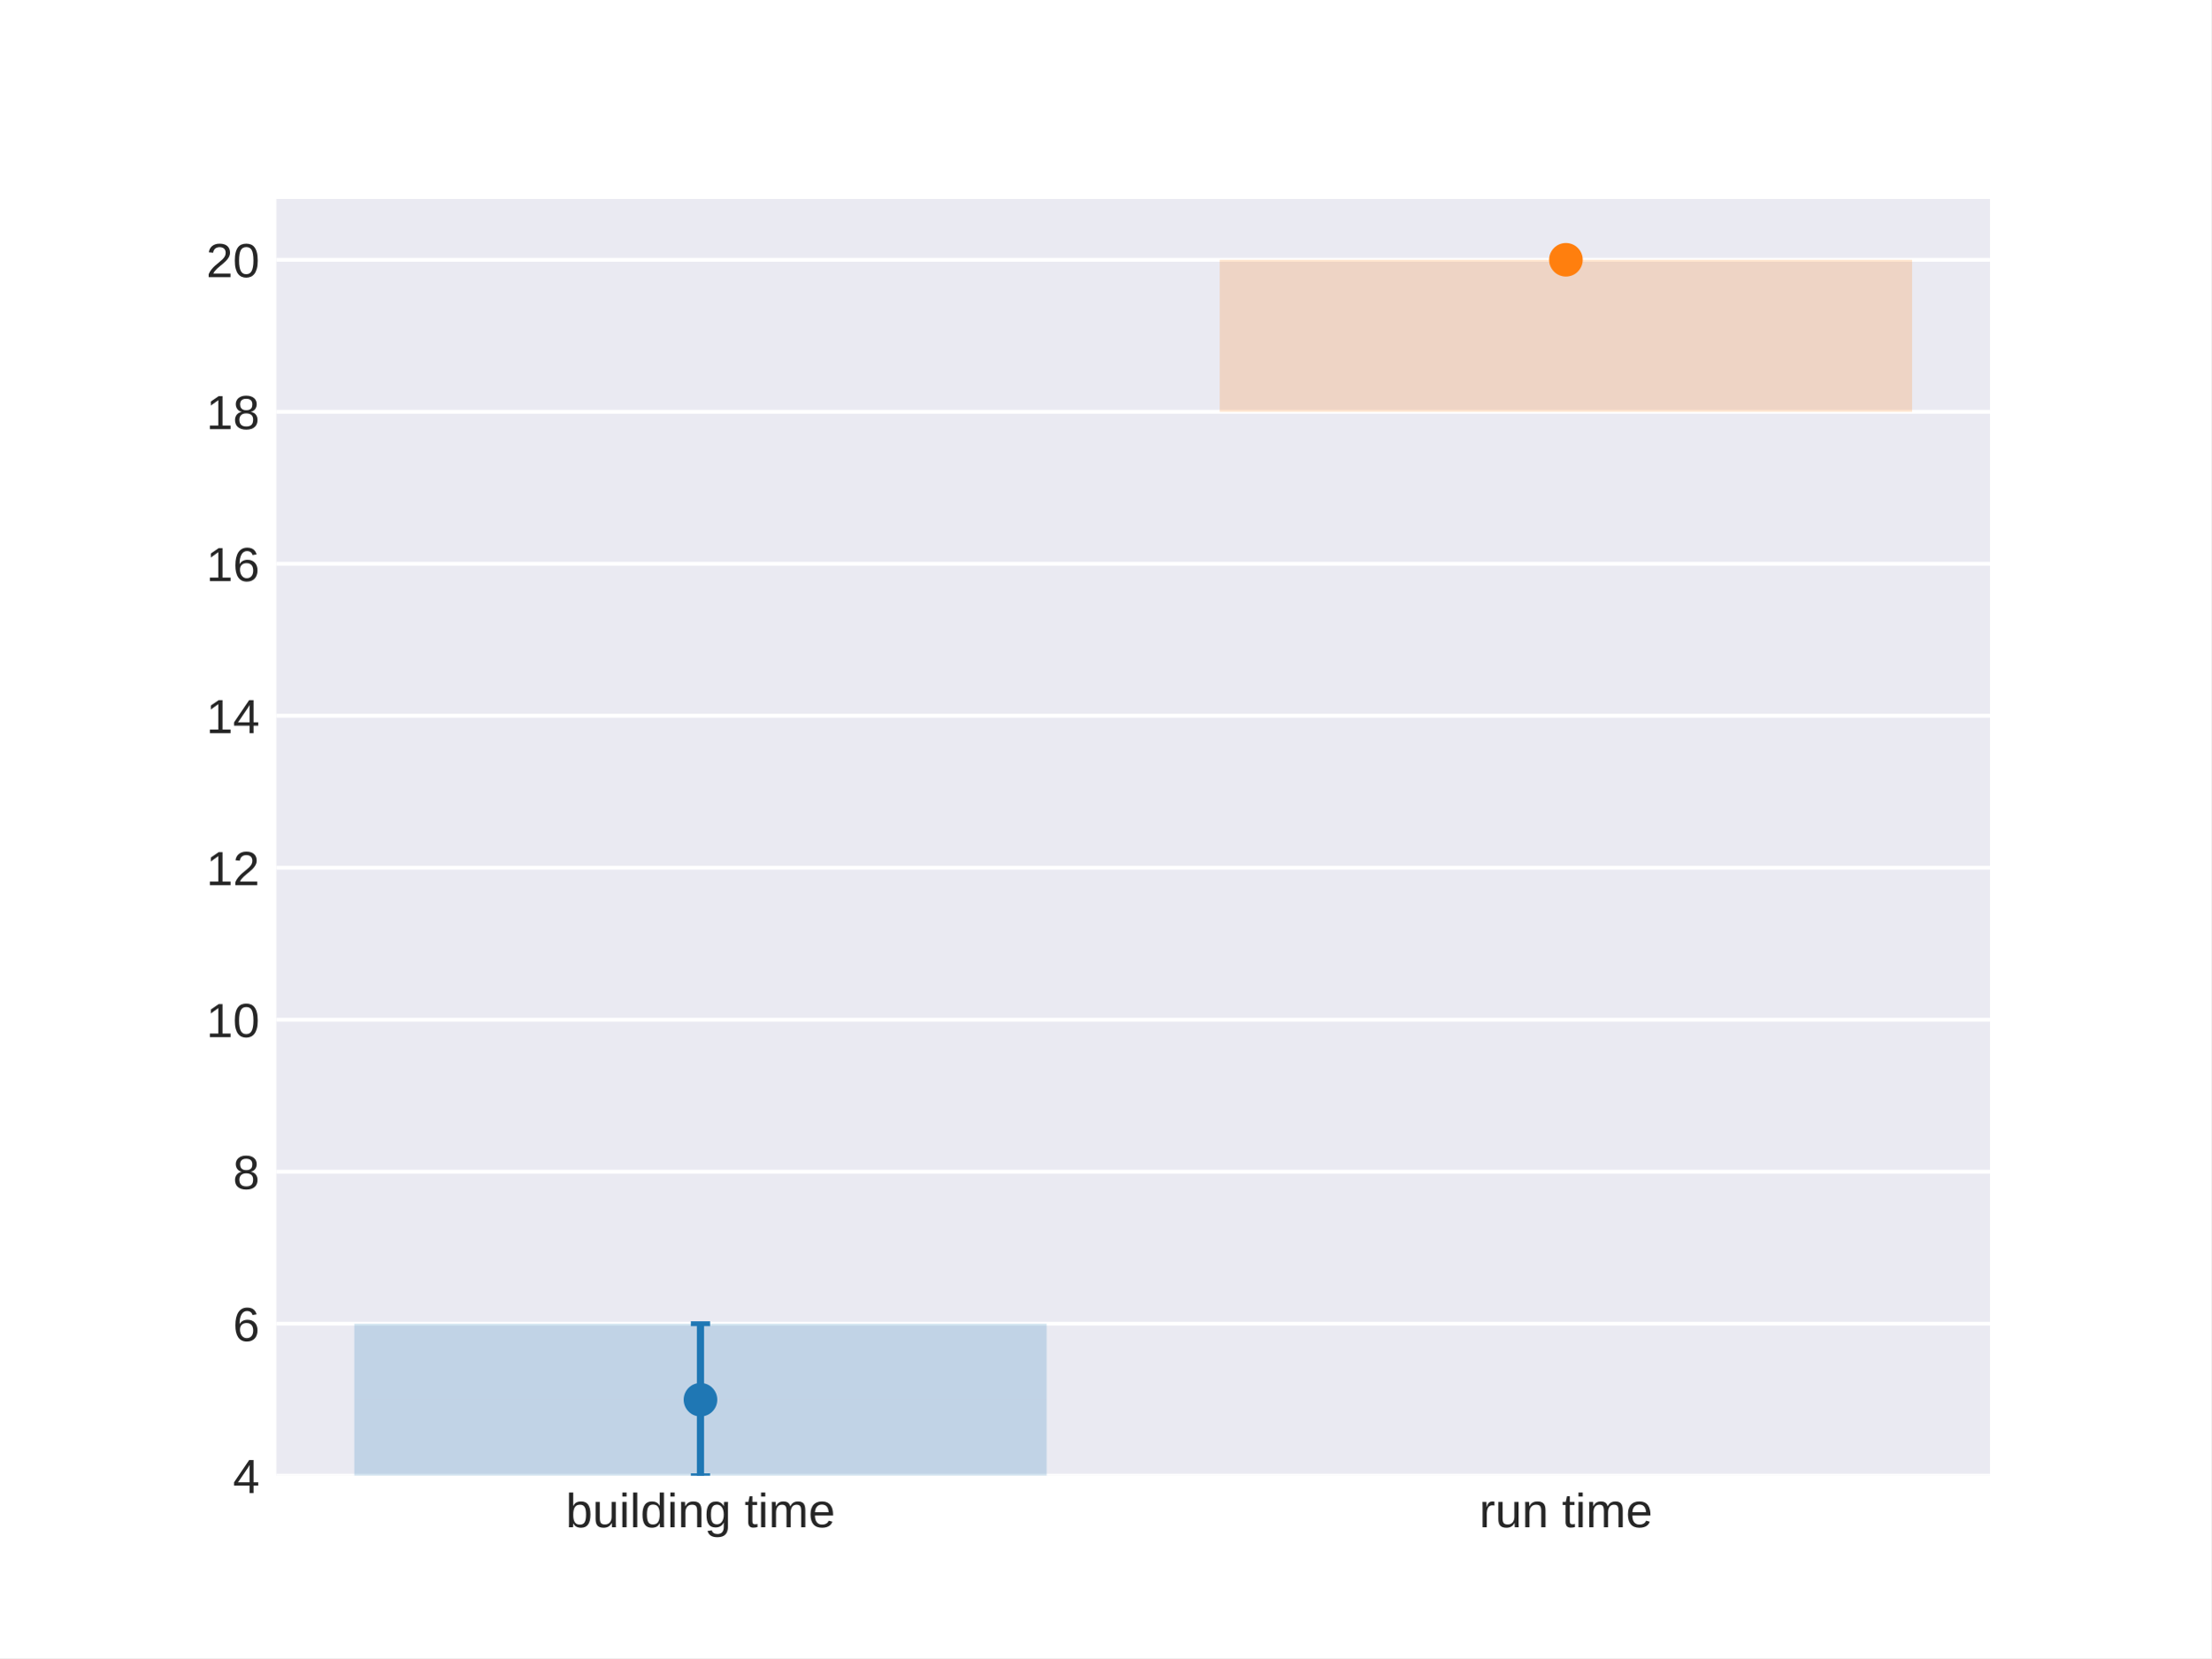
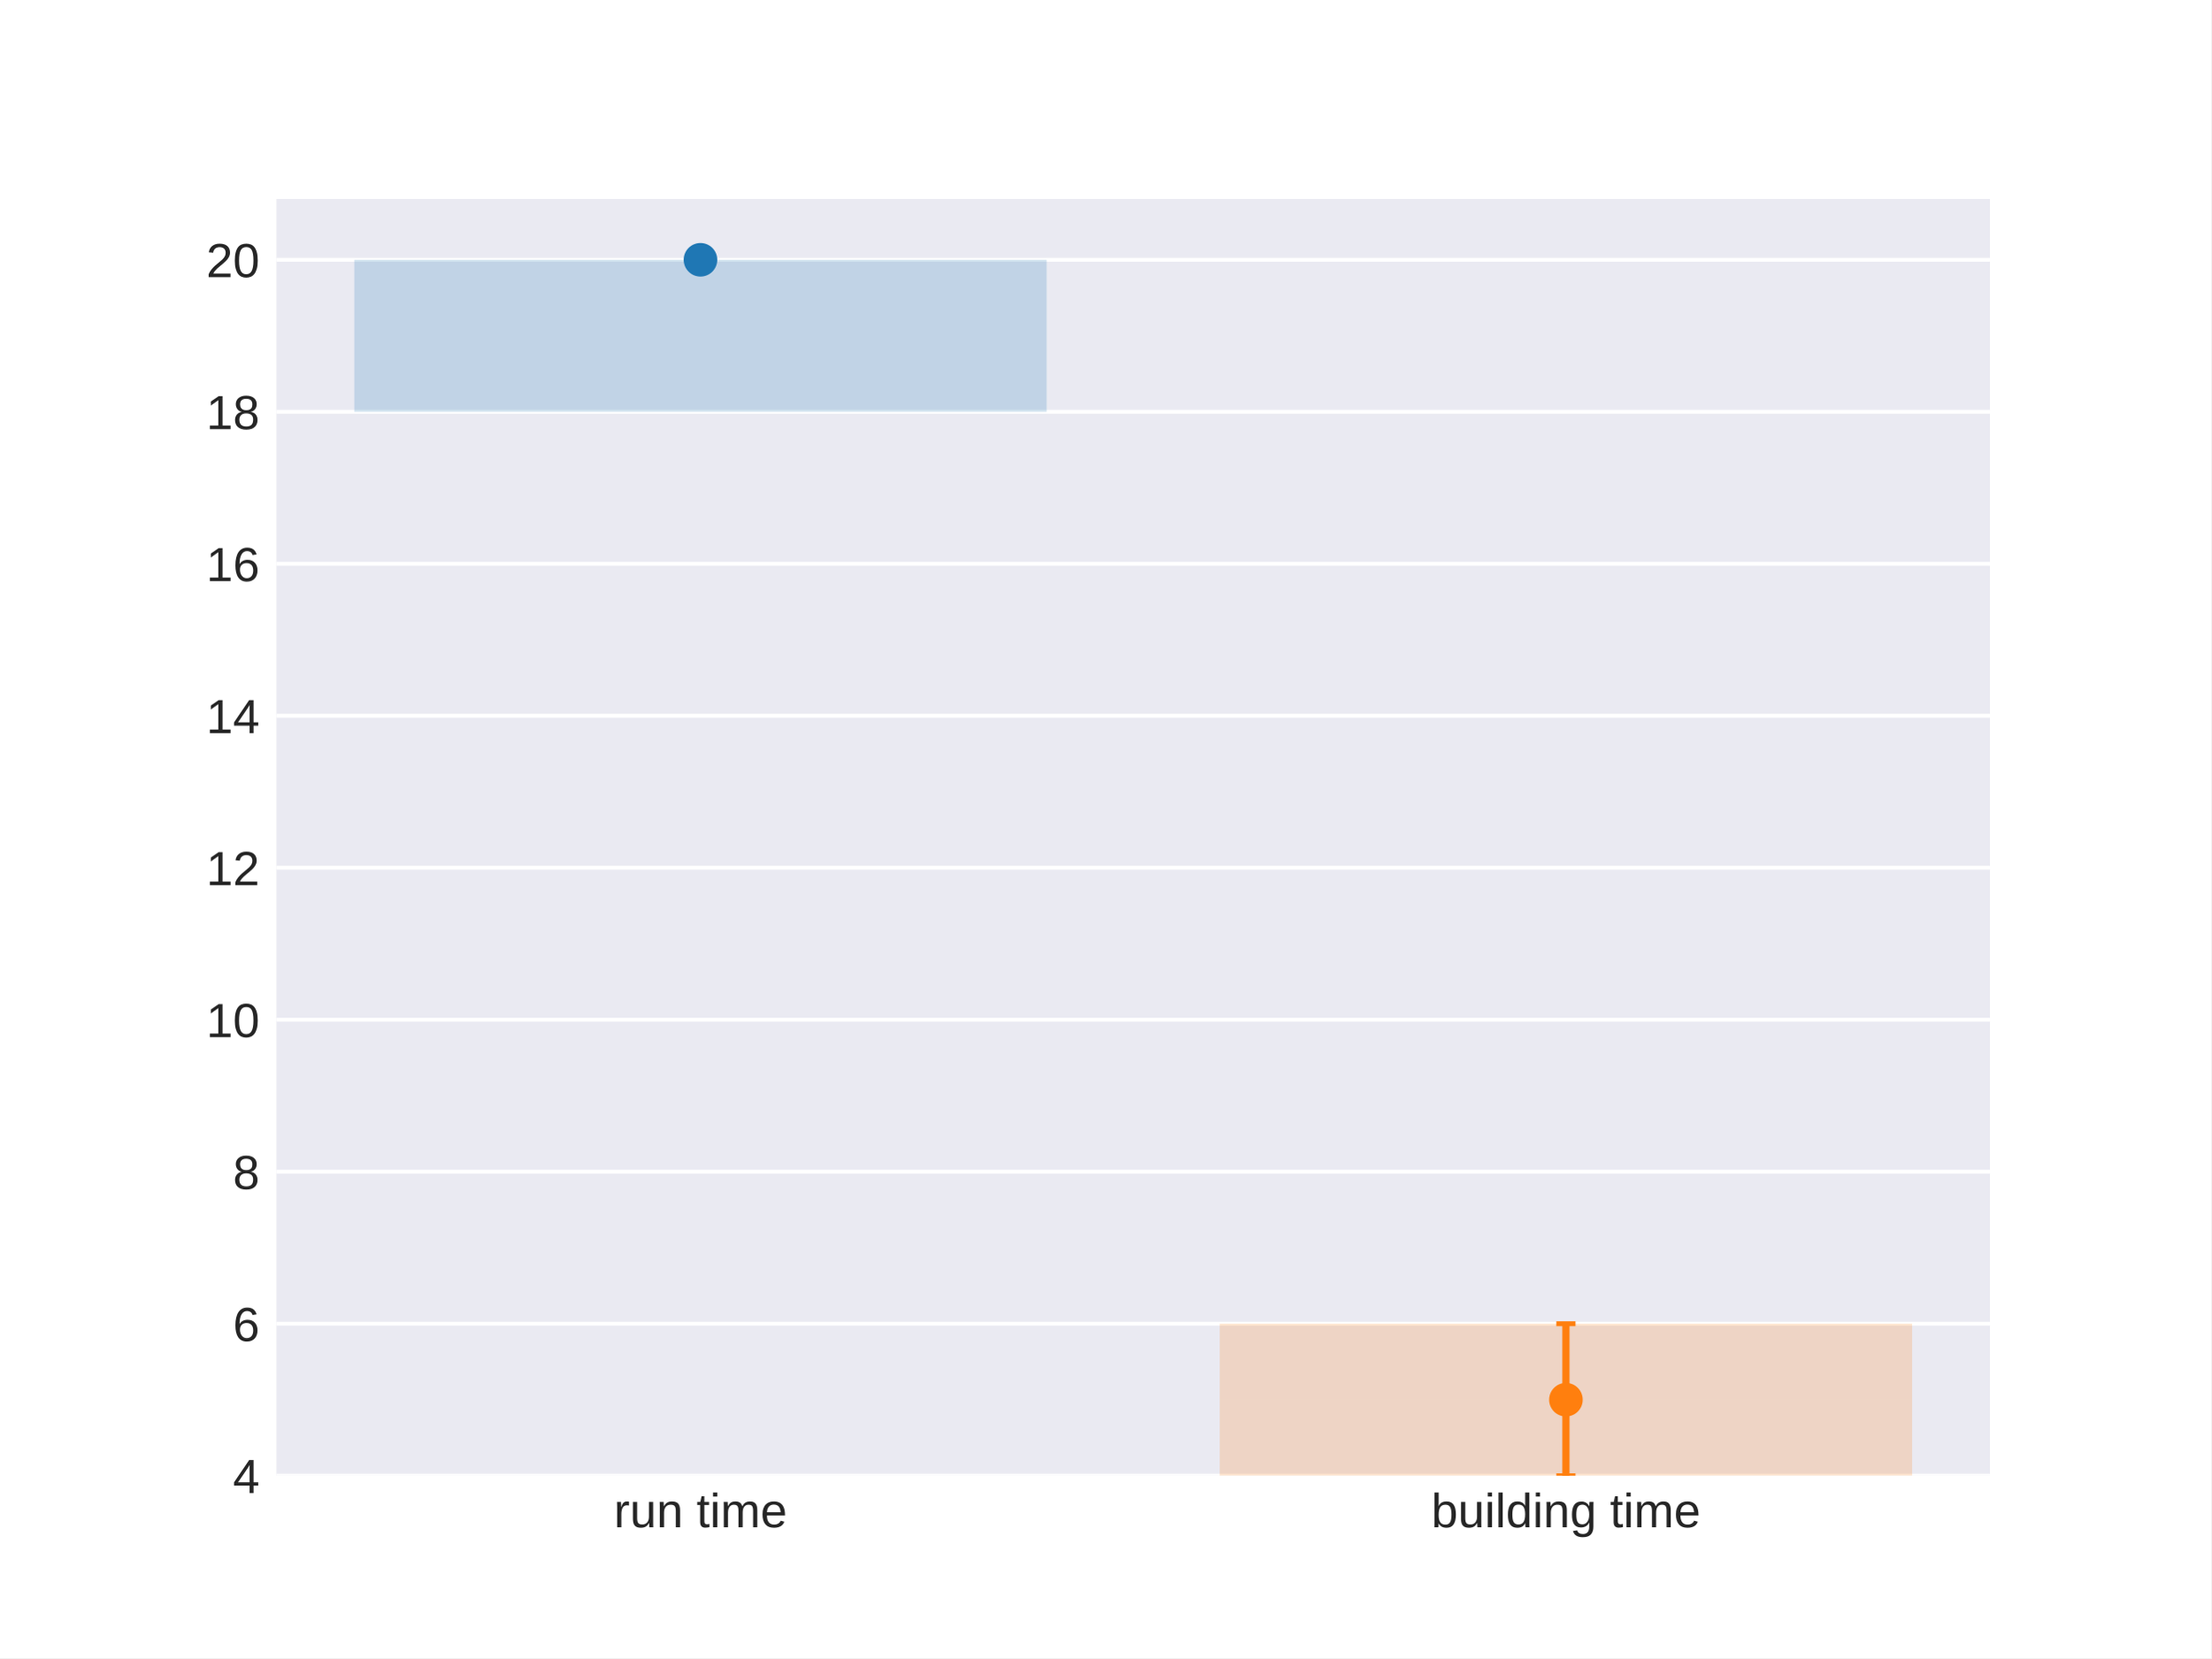
<svg xmlns="http://www.w3.org/2000/svg" xmlns:xlink="http://www.w3.org/1999/xlink" height="345.6pt" version="1.1" viewBox="0 0 460.8 345.6" width="460.8pt">
  <defs>
    <style type="text/css">
*{stroke-linecap:butt;stroke-linejoin:round;}
  </style>
  </defs>
  <g id="figure_1">
    <g id="patch_1">
      <path d="M 0 345.6  L 460.8 345.6  L 460.8 0  L 0 0  z " style="fill:#ffffff;" />
    </g>
    <g id="axes_1">
      <g id="patch_2">
        <path d="M 57.6 307.584  L 414.72 307.584  L 414.72 41.472  L 57.6 41.472  z " style="fill:#eaeaf2;" />
      </g>
      <g id="matplotlib.axis_1">
        <g id="xtick_1">
          <g id="line2d_1" />
          <g id="text_1">
            <defs>
+               <path d="M 6.938 0  L 6.938 40.531  Q 6.938 42.188 6.906 43.922  Q 6.891 45.656 6.828 47.266  Q 6.781 48.875 6.734 50.281  Q 6.688 51.703 6.641 52.828  L 14.938 52.828  Q 14.984 51.703 15.062 50.266  Q 15.141 48.828 15.203 47.312  Q 15.281 45.797 15.297 44.406  Q 15.328 43.016 15.328 42.047  L 15.531 42.047  Q 16.453 45.062 17.5 47.281  Q 18.562 49.516 19.969 50.953  Q 21.391 52.391 23.344 53.094  Q 25.297 53.812 28.078 53.812  Q 29.156 53.812 30.125 53.641  Q 31.109 53.469 31.641 53.328  L 31.641 45.266  Q 30.766 45.516 29.594 45.625  Q 28.422 45.75 26.953 45.75  Q 23.922 45.75 21.797 44.375  Q 19.672 43.016 18.328 40.594  Q 17 38.188 16.359 34.844  Q 15.719 31.5 15.719 27.547  L 15.719 0  z " id="LiberationSans-114" />
+               <path d="M 15.328 52.828  L 15.328 19.344  Q 15.328 15.484 15.891 12.891  Q 16.453 10.297 17.719 8.703  Q 19 7.125 21.062 6.469  Q 23.141 5.812 26.219 5.812  Q 29.344 5.812 31.859 6.906  Q 34.375 8.016 36.156 10.078  Q 37.938 12.156 38.906 15.203  Q 39.891 18.266 39.891 22.219  L 39.891 52.828  L 48.688 52.828  L 48.688 11.281  Q 48.688 9.625 48.703 7.781  Q 48.734 5.953 48.781 4.312  Q 48.828 2.688 48.875 1.516  Q 48.922 0.344 48.969 0  L 40.672 0  Q 40.625 0.25 40.578 1.312  Q 40.531 2.391 40.453 3.781  Q 40.375 5.172 40.328 6.609  Q 40.281 8.062 40.281 9.031  L 40.141 9.031  Q 38.875 6.734 37.359 4.875  Q 35.844 3.031 33.844 1.734  Q 31.844 0.438 29.25 -0.266  Q 26.656 -0.984 23.25 -0.984  Q 18.844 -0.984 15.672 0.094  Q 12.5 1.172 10.453 3.422  Q 8.406 5.672 7.453 9.188  Q 6.5 12.703 6.5 17.625  L 6.5 52.828  z " id="LiberationSans-117" />
+               <path d="M 40.281 0  L 40.281 33.5  Q 40.281 37.359 39.719 39.938  Q 39.156 42.531 37.891 44.109  Q 36.625 45.703 34.547 46.359  Q 32.469 47.016 29.391 47.016  Q 26.266 47.016 23.75 45.922  Q 21.234 44.828 19.453 42.75  Q 17.672 40.672 16.688 37.625  Q 15.719 34.578 15.719 30.609  L 15.719 0  L 6.938 0  L 6.938 41.547  Q 6.938 43.219 6.906 45.047  Q 6.891 46.875 6.828 48.5  Q 6.781 50.141 6.734 51.312  Q 6.688 52.484 6.641 52.828  L 14.938 52.828  Q 14.984 52.594 15.031 51.516  Q 15.094 50.438 15.156 49.047  Q 15.234 47.656 15.281 46.219  Q 15.328 44.781 15.328 43.797  L 15.484 43.797  Q 16.75 46.094 18.266 47.953  Q 19.781 49.812 21.781 51.094  Q 23.781 52.391 26.359 53.094  Q 28.953 53.812 32.375 53.812  Q 36.766 53.812 39.938 52.734  Q 43.109 51.656 45.156 49.406  Q 47.219 47.172 48.172 43.625  Q 49.125 40.094 49.125 35.203  L 49.125 0  z " id="LiberationSans-110" />
+               <path id="LiberationSans-32" />
+               <path d="M 27.047 0.391  Q 25.047 -0.141 22.969 -0.453  Q 20.906 -0.781 18.172 -0.781  Q 7.625 -0.781 7.625 11.188  L 7.625 46.438  L 1.516 46.438  L 1.516 52.828  L 7.953 52.828  L 10.547 64.656  L 16.406 64.656  L 16.406 52.828  L 26.172 52.828  L 26.172 46.438  L 16.406 46.438  L 16.406 13.094  Q 16.406 9.281 17.641 7.734  Q 18.891 6.203 21.969 6.203  Q 23.25 6.203 24.438 6.391  Q 25.641 6.594 27.047 6.891  z " id="LiberationSans-116" />
+               <path d="M 6.688 64.062  L 6.688 72.469  L 15.484 72.469  L 15.484 64.062  z M 6.688 0  L 6.688 52.828  L 15.484 52.828  L 15.484 0  z " id="LiberationSans-105" />
+               <path d="M 37.5 0  L 37.5 33.5  Q 37.5 37.359 37.016 39.938  Q 36.531 42.531 35.375 44.109  Q 34.234 45.703 32.375 46.359  Q 30.516 47.016 27.828 47.016  Q 25.047 47.016 22.797 45.922  Q 20.562 44.828 18.969 42.75  Q 17.391 40.672 16.531 37.625  Q 15.672 34.578 15.672 30.609  L 15.672 0  L 6.938 0  L 6.938 41.547  Q 6.938 43.219 6.906 45.047  Q 6.891 46.875 6.828 48.5  Q 6.781 50.141 6.734 51.312  Q 6.688 52.484 6.641 52.828  L 14.938 52.828  Q 14.984 52.594 15.031 51.516  Q 15.094 50.438 15.156 49.047  Q 15.234 47.656 15.281 46.219  Q 15.328 44.781 15.328 43.797  L 15.484 43.797  Q 16.656 46.094 18.016 47.953  Q 19.391 49.812 21.219 51.094  Q 23.047 52.391 25.406 53.094  Q 27.781 53.812 30.906 53.812  Q 36.922 53.812 40.406 51.422  Q 43.891 49.031 45.266 43.797  L 45.406 43.797  Q 46.578 46.094 48.047 47.953  Q 49.516 49.812 51.469 51.094  Q 53.422 52.391 55.859 53.094  Q 58.297 53.812 61.422 53.812  Q 65.438 53.812 68.328 52.734  Q 71.234 51.656 73.094 49.406  Q 74.953 47.172 75.828 43.625  Q 76.703 40.094 76.703 35.203  L 76.703 0  L 68.016 0  L 68.016 33.5  Q 68.016 37.359 67.531 39.938  Q 67.047 42.531 65.891 44.109  Q 64.75 45.703 62.891 46.359  Q 61.031 47.016 58.344 47.016  Q 55.562 47.016 53.312 45.969  Q 51.078 44.922 49.484 42.875  Q 47.906 40.828 47.047 37.75  Q 46.188 34.672 46.188 30.609  L 46.188 0  z " id="LiberationSans-109" />
+               <path d="M 13.484 24.562  Q 13.484 20.406 14.328 16.906  Q 15.188 13.422 16.969 10.906  Q 18.75 8.406 21.531 7  Q 24.312 5.609 28.219 5.609  Q 33.938 5.609 37.375 7.906  Q 40.828 10.203 42.047 13.719  L 49.75 11.531  Q 48.922 9.328 47.438 7.109  Q 45.953 4.891 43.453 3.094  Q 40.969 1.312 37.234 0.156  Q 33.5 -0.984 28.219 -0.984  Q 16.5 -0.984 10.375 6  Q 4.25 12.984 4.25 26.766  Q 4.25 34.188 6.094 39.328  Q 7.953 44.484 11.172 47.703  Q 14.406 50.922 18.703 52.359  Q 23 53.812 27.875 53.812  Q 34.516 53.812 38.984 51.656  Q 43.453 49.516 46.156 45.719  Q 48.875 41.938 50.016 36.812  Q 51.172 31.688 51.172 25.734  L 51.172 24.562  z M 42.094 31.297  Q 41.359 39.656 37.844 43.484  Q 34.328 47.312 27.734 47.312  Q 25.531 47.312 23.109 46.609  Q 20.703 45.906 18.656 44.094  Q 16.609 42.281 15.188 39.172  Q 13.766 36.078 13.578 31.297  z " id="LiberationSans-101" />
+             </defs>
+             <g style="fill:#262626;" transform="translate(127.918 318.3309)scale(0.1 -0.1)">
+               <use xlink:href="#LiberationSans-114" />
+               <use x="33.301" xlink:href="#LiberationSans-117" />
+               <use x="88.916" xlink:href="#LiberationSans-110" />
+               <use x="144.531" xlink:href="#LiberationSans-32" />
+               <use x="172.314" xlink:href="#LiberationSans-116" />
+               <use x="200.098" xlink:href="#LiberationSans-105" />
+               <use x="222.314" xlink:href="#LiberationSans-109" />
+               <use x="305.615" xlink:href="#LiberationSans-101" />
+             </g>
+           </g>
+         </g>
+         <g id="xtick_2">
+           <g id="line2d_2" />
+           <g id="text_2">
+             <defs>
              <path d="M 51.422 26.656  Q 51.422 -0.984 31.984 -0.984  Q 25.984 -0.984 22 1.188  Q 18.016 3.375 15.531 8.203  L 15.438 8.203  Q 15.438 6.938 15.359 5.562  Q 15.281 4.203 15.203 3.031  Q 15.141 1.859 15.062 1.031  Q 14.984 0.203 14.938 0  L 6.453 0  Q 6.5 0.438 6.547 1.484  Q 6.594 2.547 6.641 4  Q 6.688 5.469 6.703 7.219  Q 6.734 8.984 6.734 10.891  L 6.734 72.469  L 15.531 72.469  L 15.531 51.812  Q 15.531 50.344 15.5 49  Q 15.484 47.656 15.438 46.625  Q 15.375 45.406 15.328 44.344  L 15.531 44.344  Q 17.969 49.422 22 51.609  Q 26.031 53.812 31.984 53.812  Q 42 53.812 46.703 47.062  Q 51.422 40.328 51.422 26.656  z M 42.188 26.375  Q 42.188 31.844 41.5 35.75  Q 40.828 39.656 39.312 42.156  Q 37.797 44.672 35.453 45.844  Q 33.109 47.016 29.734 47.016  Q 26.266 47.016 23.609 45.891  Q 20.953 44.781 19.172 42.281  Q 17.391 39.797 16.453 35.734  Q 15.531 31.688 15.531 25.828  Q 15.531 20.172 16.453 16.312  Q 17.391 12.453 19.172 10.031  Q 20.953 7.625 23.578 6.562  Q 26.219 5.516 29.641 5.516  Q 32.859 5.516 35.203 6.641  Q 37.547 7.766 39.109 10.25  Q 40.672 12.75 41.422 16.719  Q 42.188 20.703 42.188 26.375  z " id="LiberationSans-98" />
-               <path d="M 15.328 52.828  L 15.328 19.344  Q 15.328 15.484 15.891 12.891  Q 16.453 10.297 17.719 8.703  Q 19 7.125 21.062 6.469  Q 23.141 5.812 26.219 5.812  Q 29.344 5.812 31.859 6.906  Q 34.375 8.016 36.156 10.078  Q 37.938 12.156 38.906 15.203  Q 39.891 18.266 39.891 22.219  L 39.891 52.828  L 48.688 52.828  L 48.688 11.281  Q 48.688 9.625 48.703 7.781  Q 48.734 5.953 48.781 4.312  Q 48.828 2.688 48.875 1.516  Q 48.922 0.344 48.969 0  L 40.672 0  Q 40.625 0.25 40.578 1.312  Q 40.531 2.391 40.453 3.781  Q 40.375 5.172 40.328 6.609  Q 40.281 8.062 40.281 9.031  L 40.141 9.031  Q 38.875 6.734 37.359 4.875  Q 35.844 3.031 33.844 1.734  Q 31.844 0.438 29.25 -0.266  Q 26.656 -0.984 23.25 -0.984  Q 18.844 -0.984 15.672 0.094  Q 12.5 1.172 10.453 3.422  Q 8.406 5.672 7.453 9.188  Q 6.5 12.703 6.5 17.625  L 6.5 52.828  z " id="LiberationSans-117" />
-               <path d="M 6.688 64.062  L 6.688 72.469  L 15.484 72.469  L 15.484 64.062  z M 6.688 0  L 6.688 52.828  L 15.484 52.828  L 15.484 0  z " id="LiberationSans-105" />
              <path d="M 6.734 0  L 6.734 72.469  L 15.531 72.469  L 15.531 0  z " id="LiberationSans-108" />
              <path d="M 40.094 8.5  Q 37.641 3.422 33.609 1.219  Q 29.594 -0.984 23.641 -0.984  Q 13.625 -0.984 8.906 5.75  Q 4.203 12.5 4.203 26.172  Q 4.203 53.812 23.641 53.812  Q 29.641 53.812 33.641 51.609  Q 37.641 49.422 40.094 44.625  L 40.188 44.625  Q 40.188 45.125 40.156 46.172  Q 40.141 47.219 40.109 48.359  Q 40.094 49.516 40.094 50.531  Q 40.094 51.562 40.094 52  L 40.094 72.469  L 48.875 72.469  L 48.875 10.891  Q 48.875 8.984 48.891 7.219  Q 48.922 5.469 48.969 4  Q 49.031 2.547 49.078 1.484  Q 49.125 0.438 49.172 0  L 40.766 0  Q 40.672 0.484 40.594 1.391  Q 40.531 2.297 40.453 3.469  Q 40.375 4.641 40.328 5.938  Q 40.281 7.234 40.281 8.5  z M 13.422 26.469  Q 13.422 21 14.109 17.094  Q 14.797 13.188 16.312 10.672  Q 17.828 8.156 20.172 6.984  Q 22.516 5.812 25.875 5.812  Q 29.344 5.812 32 6.938  Q 34.672 8.062 36.453 10.578  Q 38.234 13.094 39.156 17.141  Q 40.094 21.188 40.094 27.047  Q 40.094 32.672 39.156 36.547  Q 38.234 40.438 36.422 42.828  Q 34.625 45.219 32 46.266  Q 29.391 47.312 25.984 47.312  Q 22.75 47.312 20.406 46.188  Q 18.062 45.062 16.5 42.578  Q 14.938 40.094 14.172 36.109  Q 13.422 32.125 13.422 26.469  z " id="LiberationSans-100" />
-               <path d="M 40.281 0  L 40.281 33.5  Q 40.281 37.359 39.719 39.938  Q 39.156 42.531 37.891 44.109  Q 36.625 45.703 34.547 46.359  Q 32.469 47.016 29.391 47.016  Q 26.266 47.016 23.75 45.922  Q 21.234 44.828 19.453 42.75  Q 17.672 40.672 16.688 37.625  Q 15.719 34.578 15.719 30.609  L 15.719 0  L 6.938 0  L 6.938 41.547  Q 6.938 43.219 6.906 45.047  Q 6.891 46.875 6.828 48.5  Q 6.781 50.141 6.734 51.312  Q 6.688 52.484 6.641 52.828  L 14.938 52.828  Q 14.984 52.594 15.031 51.516  Q 15.094 50.438 15.156 49.047  Q 15.234 47.656 15.281 46.219  Q 15.328 44.781 15.328 43.797  L 15.484 43.797  Q 16.75 46.094 18.266 47.953  Q 19.781 49.812 21.781 51.094  Q 23.781 52.391 26.359 53.094  Q 28.953 53.812 32.375 53.812  Q 36.766 53.812 39.938 52.734  Q 43.109 51.656 45.156 49.406  Q 47.219 47.172 48.172 43.625  Q 49.125 40.094 49.125 35.203  L 49.125 0  z " id="LiberationSans-110" />
              <path d="M 26.766 -20.75  Q 22.219 -20.75 18.703 -19.812  Q 15.188 -18.891 12.688 -17.156  Q 10.203 -15.438 8.641 -13.031  Q 7.078 -10.641 6.391 -7.719  L 15.234 -6.453  Q 16.109 -10.109 19.109 -12.078  Q 22.125 -14.062 27 -14.062  Q 29.984 -14.062 32.422 -13.234  Q 34.859 -12.406 36.562 -10.562  Q 38.281 -8.734 39.203 -5.797  Q 40.141 -2.875 40.141 1.312  L 40.141 9.812  L 40.047 9.812  Q 39.062 7.812 37.625 5.984  Q 36.188 4.156 34.109 2.734  Q 32.031 1.312 29.297 0.453  Q 26.562 -0.391 23.047 -0.391  Q 18.016 -0.391 14.422 1.297  Q 10.844 2.984 8.562 6.344  Q 6.297 9.719 5.25 14.719  Q 4.203 19.734 4.203 26.312  Q 4.203 32.672 5.25 37.75  Q 6.297 42.828 8.656 46.359  Q 11.031 49.906 14.812 51.781  Q 18.609 53.656 24.031 53.656  Q 29.641 53.656 33.766 51.094  Q 37.891 48.531 40.141 43.797  L 40.234 43.797  Q 40.234 45.016 40.297 46.531  Q 40.375 48.047 40.453 49.391  Q 40.531 50.734 40.625 51.703  Q 40.719 52.688 40.828 52.828  L 49.172 52.828  Q 49.125 52.391 49.078 51.344  Q 49.031 50.297 48.969 48.828  Q 48.922 47.359 48.891 45.578  Q 48.875 43.797 48.875 41.891  L 48.875 1.516  Q 48.875 -9.578 43.422 -15.156  Q 37.984 -20.75 26.766 -20.75  z M 40.141 26.422  Q 40.141 31.938 38.938 35.859  Q 37.75 39.797 35.797 42.281  Q 33.844 44.781 31.328 45.953  Q 28.812 47.125 26.172 47.125  Q 22.797 47.125 20.375 45.953  Q 17.969 44.781 16.375 42.266  Q 14.797 39.75 14.031 35.812  Q 13.281 31.891 13.281 26.422  Q 13.281 20.703 14.031 16.812  Q 14.797 12.938 16.359 10.547  Q 17.922 8.156 20.312 7.125  Q 22.703 6.109 26.031 6.109  Q 28.656 6.109 31.172 7.219  Q 33.688 8.344 35.688 10.781  Q 37.703 13.234 38.922 17.094  Q 40.141 20.953 40.141 26.422  z " id="LiberationSans-103" />
-               <path id="LiberationSans-32" />
-               <path d="M 27.047 0.391  Q 25.047 -0.141 22.969 -0.453  Q 20.906 -0.781 18.172 -0.781  Q 7.625 -0.781 7.625 11.188  L 7.625 46.438  L 1.516 46.438  L 1.516 52.828  L 7.953 52.828  L 10.547 64.656  L 16.406 64.656  L 16.406 52.828  L 26.172 52.828  L 26.172 46.438  L 16.406 46.438  L 16.406 13.094  Q 16.406 9.281 17.641 7.734  Q 18.891 6.203 21.969 6.203  Q 23.25 6.203 24.438 6.391  Q 25.641 6.594 27.047 6.891  z " id="LiberationSans-116" />
-               <path d="M 37.5 0  L 37.5 33.5  Q 37.5 37.359 37.016 39.938  Q 36.531 42.531 35.375 44.109  Q 34.234 45.703 32.375 46.359  Q 30.516 47.016 27.828 47.016  Q 25.047 47.016 22.797 45.922  Q 20.562 44.828 18.969 42.75  Q 17.391 40.672 16.531 37.625  Q 15.672 34.578 15.672 30.609  L 15.672 0  L 6.938 0  L 6.938 41.547  Q 6.938 43.219 6.906 45.047  Q 6.891 46.875 6.828 48.5  Q 6.781 50.141 6.734 51.312  Q 6.688 52.484 6.641 52.828  L 14.938 52.828  Q 14.984 52.594 15.031 51.516  Q 15.094 50.438 15.156 49.047  Q 15.234 47.656 15.281 46.219  Q 15.328 44.781 15.328 43.797  L 15.484 43.797  Q 16.656 46.094 18.016 47.953  Q 19.391 49.812 21.219 51.094  Q 23.047 52.391 25.406 53.094  Q 27.781 53.812 30.906 53.812  Q 36.922 53.812 40.406 51.422  Q 43.891 49.031 45.266 43.797  L 45.406 43.797  Q 46.578 46.094 48.047 47.953  Q 49.516 49.812 51.469 51.094  Q 53.422 52.391 55.859 53.094  Q 58.297 53.812 61.422 53.812  Q 65.438 53.812 68.328 52.734  Q 71.234 51.656 73.094 49.406  Q 74.953 47.172 75.828 43.625  Q 76.703 40.094 76.703 35.203  L 76.703 0  L 68.016 0  L 68.016 33.5  Q 68.016 37.359 67.531 39.938  Q 67.047 42.531 65.891 44.109  Q 64.75 45.703 62.891 46.359  Q 61.031 47.016 58.344 47.016  Q 55.562 47.016 53.312 45.969  Q 51.078 44.922 49.484 42.875  Q 47.906 40.828 47.047 37.75  Q 46.188 34.672 46.188 30.609  L 46.188 0  z " id="LiberationSans-109" />
-               <path d="M 13.484 24.562  Q 13.484 20.406 14.328 16.906  Q 15.188 13.422 16.969 10.906  Q 18.75 8.406 21.531 7  Q 24.312 5.609 28.219 5.609  Q 33.938 5.609 37.375 7.906  Q 40.828 10.203 42.047 13.719  L 49.75 11.531  Q 48.922 9.328 47.438 7.109  Q 45.953 4.891 43.453 3.094  Q 40.969 1.312 37.234 0.156  Q 33.5 -0.984 28.219 -0.984  Q 16.5 -0.984 10.375 6  Q 4.25 12.984 4.25 26.766  Q 4.25 34.188 6.094 39.328  Q 7.953 44.484 11.172 47.703  Q 14.406 50.922 18.703 52.359  Q 23 53.812 27.875 53.812  Q 34.516 53.812 38.984 51.656  Q 43.453 49.516 46.156 45.719  Q 48.875 41.938 50.016 36.812  Q 51.172 31.688 51.172 25.734  L 51.172 24.562  z M 42.094 31.297  Q 41.359 39.656 37.844 43.484  Q 34.328 47.312 27.734 47.312  Q 25.531 47.312 23.109 46.609  Q 20.703 45.906 18.656 44.094  Q 16.609 42.281 15.188 39.172  Q 13.766 36.078 13.578 31.297  z " id="LiberationSans-101" />
-             </defs>
-             <g style="fill:#262626;" transform="translate(117.9087 318.3309)scale(0.1 -0.1)">
+             </defs>
+             <g style="fill:#262626;" transform="translate(298.2723 318.3309)scale(0.1 -0.1)">
              <use xlink:href="#LiberationSans-98" />
              <use x="55.615" xlink:href="#LiberationSans-117" />
              <use x="111.23" xlink:href="#LiberationSans-105" />
              <use x="133.447" xlink:href="#LiberationSans-108" />
              <use x="155.664" xlink:href="#LiberationSans-100" />
              <use x="211.279" xlink:href="#LiberationSans-105" />
              <use x="233.496" xlink:href="#LiberationSans-110" />
              <use x="289.111" xlink:href="#LiberationSans-103" />
              <use x="344.727" xlink:href="#LiberationSans-32" />
              <use x="372.51" xlink:href="#LiberationSans-116" />
              <use x="400.293" xlink:href="#LiberationSans-105" />
              <use x="422.51" xlink:href="#LiberationSans-109" />
              <use x="505.811" xlink:href="#LiberationSans-101" />
            </g>
          </g>
        </g>
-         <g id="xtick_2">
-           <g id="line2d_2" />
-           <g id="text_2">
-             <defs>
-               <path d="M 6.938 0  L 6.938 40.531  Q 6.938 42.188 6.906 43.922  Q 6.891 45.656 6.828 47.266  Q 6.781 48.875 6.734 50.281  Q 6.688 51.703 6.641 52.828  L 14.938 52.828  Q 14.984 51.703 15.062 50.266  Q 15.141 48.828 15.203 47.312  Q 15.281 45.797 15.297 44.406  Q 15.328 43.016 15.328 42.047  L 15.531 42.047  Q 16.453 45.062 17.5 47.281  Q 18.562 49.516 19.969 50.953  Q 21.391 52.391 23.344 53.094  Q 25.297 53.812 28.078 53.812  Q 29.156 53.812 30.125 53.641  Q 31.109 53.469 31.641 53.328  L 31.641 45.266  Q 30.766 45.516 29.594 45.625  Q 28.422 45.75 26.953 45.75  Q 23.922 45.75 21.797 44.375  Q 19.672 43.016 18.328 40.594  Q 17 38.188 16.359 34.844  Q 15.719 31.5 15.719 27.547  L 15.719 0  z " id="LiberationSans-114" />
-             </defs>
-             <g style="fill:#262626;" transform="translate(308.2817 318.3309)scale(0.1 -0.1)">
-               <use xlink:href="#LiberationSans-114" />
-               <use x="33.301" xlink:href="#LiberationSans-117" />
-               <use x="88.916" xlink:href="#LiberationSans-110" />
-               <use x="144.531" xlink:href="#LiberationSans-32" />
-               <use x="172.314" xlink:href="#LiberationSans-116" />
-               <use x="200.098" xlink:href="#LiberationSans-105" />
-               <use x="222.314" xlink:href="#LiberationSans-109" />
-               <use x="305.615" xlink:href="#LiberationSans-101" />
-             </g>
-           </g>
-         </g>
      </g>
      <g id="matplotlib.axis_2">
        <g id="ytick_1">
          <g id="line2d_3">
-             <path clip-path="url(#paf79b5c66d)" d="M 57.6 307.584  L 414.72 307.584  " style="fill:none;stroke:#ffffff;stroke-linecap:round;stroke-width:0.8;" />
+             <path clip-path="url(#p33626853fb)" d="M 57.6 307.584  L 414.72 307.584  " style="fill:none;stroke:#ffffff;stroke-linecap:round;stroke-width:0.8;" />
          </g>
          <g id="line2d_4" />
          <g id="text_3">
            <defs>
              <path d="M 43.016 15.578  L 43.016 0  L 34.719 0  L 34.719 15.578  L 2.297 15.578  L 2.297 22.406  L 33.797 68.797  L 43.016 68.797  L 43.016 22.516  L 52.688 22.516  L 52.688 15.578  z M 34.719 58.891  Q 34.625 58.641 34.234 57.938  Q 33.844 57.234 33.344 56.344  Q 32.859 55.469 32.344 54.562  Q 31.844 53.656 31.453 53.078  L 13.812 27.094  Q 13.578 26.703 13.109 26.062  Q 12.641 25.438 12.156 24.781  Q 11.672 24.125 11.172 23.484  Q 10.688 22.859 10.406 22.516  L 34.719 22.516  z " id="LiberationSans-52" />
            </defs>
            <g style="fill:#262626;" transform="translate(48.53906 311.2074)scale(0.1 -0.1)">
              <use xlink:href="#LiberationSans-52" />
            </g>
          </g>
        </g>
        <g id="ytick_2">
          <g id="line2d_5">
-             <path clip-path="url(#paf79b5c66d)" d="M 57.6 275.904  L 414.72 275.904  " style="fill:none;stroke:#ffffff;stroke-linecap:round;stroke-width:0.8;" />
+             <path clip-path="url(#p33626853fb)" d="M 57.6 275.904  L 414.72 275.904  " style="fill:none;stroke:#ffffff;stroke-linecap:round;stroke-width:0.8;" />
          </g>
          <g id="line2d_6" />
          <g id="text_4">
            <defs>
              <path d="M 51.219 22.516  Q 51.219 17.328 49.781 13  Q 48.344 8.688 45.531 5.578  Q 42.719 2.484 38.562 0.75  Q 34.422 -0.984 29 -0.984  Q 23 -0.984 18.5 1.312  Q 14.016 3.609 11.031 7.922  Q 8.062 12.25 6.562 18.531  Q 5.078 24.812 5.078 32.812  Q 5.078 42 6.766 48.922  Q 8.453 55.859 11.625 60.5  Q 14.797 65.141 19.359 67.484  Q 23.922 69.828 29.688 69.828  Q 33.203 69.828 36.281 69.094  Q 39.359 68.359 41.875 66.719  Q 44.391 65.094 46.281 62.406  Q 48.188 59.719 49.312 55.812  L 40.922 54.297  Q 39.547 58.734 36.547 60.719  Q 33.547 62.703 29.594 62.703  Q 25.984 62.703 23.047 60.984  Q 20.125 59.281 18.062 55.875  Q 16.016 52.484 14.906 47.359  Q 13.812 42.234 13.812 35.406  Q 16.219 39.844 20.562 42.156  Q 24.906 44.484 30.516 44.484  Q 35.203 44.484 39.016 42.969  Q 42.828 41.453 45.531 38.594  Q 48.25 35.75 49.734 31.672  Q 51.219 27.594 51.219 22.516  z M 42.281 22.125  Q 42.281 25.688 41.406 28.562  Q 40.531 31.453 38.766 33.469  Q 37.016 35.5 34.422 36.594  Q 31.844 37.703 28.422 37.703  Q 26.031 37.703 23.578 36.984  Q 21.141 36.281 19.156 34.688  Q 17.188 33.109 15.938 30.516  Q 14.703 27.938 14.703 24.219  Q 14.703 20.406 15.672 17.109  Q 16.656 13.812 18.484 11.375  Q 20.312 8.938 22.891 7.516  Q 25.484 6.109 28.719 6.109  Q 31.891 6.109 34.406 7.203  Q 36.922 8.297 38.672 10.375  Q 40.438 12.453 41.359 15.422  Q 42.281 18.406 42.281 22.125  z " id="LiberationSans-54" />
            </defs>
            <g style="fill:#262626;" transform="translate(48.53906 279.5274)scale(0.1 -0.1)">
              <use xlink:href="#LiberationSans-54" />
            </g>
          </g>
        </g>
        <g id="ytick_3">
          <g id="line2d_7">
-             <path clip-path="url(#paf79b5c66d)" d="M 57.6 244.224  L 414.72 244.224  " style="fill:none;stroke:#ffffff;stroke-linecap:round;stroke-width:0.8;" />
+             <path clip-path="url(#p33626853fb)" d="M 57.6 244.224  L 414.72 244.224  " style="fill:none;stroke:#ffffff;stroke-linecap:round;stroke-width:0.8;" />
          </g>
          <g id="line2d_8" />
          <g id="text_5">
            <defs>
              <path d="M 51.266 19.188  Q 51.266 14.797 49.875 11.109  Q 48.484 7.422 45.625 4.734  Q 42.781 2.047 38.328 0.531  Q 33.891 -0.984 27.828 -0.984  Q 21.781 -0.984 17.359 0.531  Q 12.938 2.047 10.031 4.703  Q 7.125 7.375 5.734 11.062  Q 4.344 14.75 4.344 19.094  Q 4.344 22.859 5.484 25.781  Q 6.641 28.719 8.562 30.828  Q 10.5 32.953 12.969 34.25  Q 15.438 35.547 18.062 35.984  L 18.062 36.188  Q 15.188 36.859 12.906 38.375  Q 10.641 39.891 9.094 42.016  Q 7.562 44.141 6.75 46.719  Q 5.953 49.312 5.953 52.203  Q 5.953 55.812 7.344 59  Q 8.734 62.203 11.469 64.625  Q 14.203 67.047 18.25 68.438  Q 22.312 69.828 27.641 69.828  Q 33.25 69.828 37.375 68.406  Q 41.5 67 44.203 64.578  Q 46.922 62.156 48.234 58.938  Q 49.562 55.719 49.562 52.094  Q 49.562 49.266 48.75 46.672  Q 47.953 44.094 46.406 41.969  Q 44.875 39.844 42.594 38.344  Q 40.328 36.859 37.359 36.281  L 37.359 36.078  Q 40.328 35.594 42.859 34.297  Q 45.406 33.016 47.266 30.891  Q 49.125 28.766 50.188 25.828  Q 51.266 22.906 51.266 19.188  z M 40.438 51.609  Q 40.438 54.203 39.766 56.344  Q 39.109 58.5 37.594 60.031  Q 36.078 61.578 33.641 62.422  Q 31.203 63.281 27.641 63.281  Q 24.172 63.281 21.781 62.422  Q 19.391 61.578 17.844 60.031  Q 16.312 58.5 15.625 56.344  Q 14.938 54.203 14.938 51.609  Q 14.938 49.562 15.469 47.406  Q 16.016 45.266 17.422 43.5  Q 18.844 41.75 21.328 40.625  Q 23.828 39.5 27.734 39.5  Q 31.891 39.5 34.406 40.625  Q 36.922 41.75 38.25 43.5  Q 39.594 45.266 40.016 47.406  Q 40.438 49.562 40.438 51.609  z M 42.141 20.016  Q 42.141 22.516 41.453 24.828  Q 40.766 27.156 39.109 28.938  Q 37.453 30.719 34.641 31.812  Q 31.844 32.906 27.641 32.906  Q 23.781 32.906 21.062 31.812  Q 18.359 30.719 16.672 28.906  Q 14.984 27.094 14.203 24.719  Q 13.422 22.359 13.422 19.828  Q 13.422 16.656 14.203 14.031  Q 14.984 11.422 16.688 9.547  Q 18.406 7.672 21.188 6.641  Q 23.969 5.609 27.938 5.609  Q 31.938 5.609 34.672 6.641  Q 37.406 7.672 39.062 9.547  Q 40.719 11.422 41.422 14.078  Q 42.141 16.75 42.141 20.016  z " id="LiberationSans-56" />
            </defs>
            <g style="fill:#262626;" transform="translate(48.53906 247.8474)scale(0.1 -0.1)">
              <use xlink:href="#LiberationSans-56" />
            </g>
          </g>
        </g>
        <g id="ytick_4">
          <g id="line2d_9">
-             <path clip-path="url(#paf79b5c66d)" d="M 57.6 212.544  L 414.72 212.544  " style="fill:none;stroke:#ffffff;stroke-linecap:round;stroke-width:0.8;" />
+             <path clip-path="url(#p33626853fb)" d="M 57.6 212.544  L 414.72 212.544  " style="fill:none;stroke:#ffffff;stroke-linecap:round;stroke-width:0.8;" />
          </g>
          <g id="line2d_10" />
          <g id="text_6">
            <defs>
              <path d="M 7.625 0  L 7.625 7.469  L 25.141 7.469  L 25.141 60.406  L 9.625 49.312  L 9.625 57.625  L 25.875 68.797  L 33.984 68.797  L 33.984 7.469  L 50.734 7.469  L 50.734 0  z " id="LiberationSans-49" />
              <path d="M 51.703 34.422  Q 51.703 24.516 49.828 17.75  Q 47.953 10.984 44.703 6.812  Q 41.453 2.641 37.062 0.828  Q 32.672 -0.984 27.688 -0.984  Q 22.656 -0.984 18.312 0.828  Q 13.969 2.641 10.766 6.781  Q 7.562 10.938 5.734 17.703  Q 3.906 24.469 3.906 34.422  Q 3.906 44.828 5.734 51.641  Q 7.562 58.453 10.781 62.5  Q 14.016 66.547 18.406 68.188  Q 22.797 69.828 27.984 69.828  Q 32.906 69.828 37.219 68.188  Q 41.547 66.547 44.766 62.5  Q 48 58.453 49.844 51.641  Q 51.703 44.828 51.703 34.422  z M 42.781 34.422  Q 42.781 42.625 41.797 48.062  Q 40.828 53.516 38.922 56.766  Q 37.016 60.016 34.25 61.359  Q 31.5 62.703 27.984 62.703  Q 24.266 62.703 21.438 61.328  Q 18.609 59.969 16.672 56.719  Q 14.75 53.469 13.766 48.016  Q 12.797 42.578 12.797 34.422  Q 12.797 26.516 13.797 21.094  Q 14.797 15.672 16.719 12.375  Q 18.656 9.078 21.438 7.641  Q 24.219 6.203 27.781 6.203  Q 31.25 6.203 34.031 7.641  Q 36.812 9.078 38.734 12.375  Q 40.672 15.672 41.719 21.094  Q 42.781 26.516 42.781 34.422  z " id="LiberationSans-48" />
            </defs>
            <g style="fill:#262626;" transform="translate(42.97812 216.1674)scale(0.1 -0.1)">
              <use xlink:href="#LiberationSans-49" />
              <use x="55.615" xlink:href="#LiberationSans-48" />
            </g>
          </g>
        </g>
        <g id="ytick_5">
          <g id="line2d_11">
-             <path clip-path="url(#paf79b5c66d)" d="M 57.6 180.864  L 414.72 180.864  " style="fill:none;stroke:#ffffff;stroke-linecap:round;stroke-width:0.8;" />
+             <path clip-path="url(#p33626853fb)" d="M 57.6 180.864  L 414.72 180.864  " style="fill:none;stroke:#ffffff;stroke-linecap:round;stroke-width:0.8;" />
          </g>
          <g id="line2d_12" />
          <g id="text_7">
            <defs>
              <path d="M 5.031 0  L 5.031 6.203  Q 7.516 11.922 11.109 16.281  Q 14.703 20.656 18.656 24.188  Q 22.609 27.734 26.484 30.766  Q 30.375 33.797 33.5 36.812  Q 36.625 39.844 38.547 43.156  Q 40.484 46.484 40.484 50.688  Q 40.484 53.609 39.594 55.828  Q 38.719 58.062 37.062 59.562  Q 35.406 61.078 33.078 61.828  Q 30.766 62.594 27.938 62.594  Q 25.297 62.594 22.969 61.859  Q 20.656 61.141 18.844 59.672  Q 17.047 58.203 15.891 56.031  Q 14.75 53.859 14.406 50.984  L 5.422 51.812  Q 5.859 55.516 7.469 58.781  Q 9.078 62.062 11.906 64.531  Q 14.75 67 18.719 68.406  Q 22.703 69.828 27.938 69.828  Q 33.062 69.828 37.062 68.609  Q 41.062 67.391 43.812 64.984  Q 46.578 62.594 48.047 59.078  Q 49.516 55.562 49.516 50.984  Q 49.516 47.516 48.266 44.391  Q 47.016 41.266 44.938 38.422  Q 42.875 35.594 40.141 32.953  Q 37.406 30.328 34.422 27.812  Q 31.453 25.297 28.422 22.828  Q 25.391 20.359 22.719 17.859  Q 20.062 15.375 17.969 12.812  Q 15.875 10.25 14.703 7.469  L 50.594 7.469  L 50.594 0  z " id="LiberationSans-50" />
            </defs>
            <g style="fill:#262626;" transform="translate(42.97812 184.4874)scale(0.1 -0.1)">
              <use xlink:href="#LiberationSans-49" />
              <use x="55.615" xlink:href="#LiberationSans-50" />
            </g>
          </g>
        </g>
        <g id="ytick_6">
          <g id="line2d_13">
-             <path clip-path="url(#paf79b5c66d)" d="M 57.6 149.184  L 414.72 149.184  " style="fill:none;stroke:#ffffff;stroke-linecap:round;stroke-width:0.8;" />
+             <path clip-path="url(#p33626853fb)" d="M 57.6 149.184  L 414.72 149.184  " style="fill:none;stroke:#ffffff;stroke-linecap:round;stroke-width:0.8;" />
          </g>
          <g id="line2d_14" />
          <g id="text_8">
            <g style="fill:#262626;" transform="translate(42.97812 152.8074)scale(0.1 -0.1)">
              <use xlink:href="#LiberationSans-49" />
              <use x="55.615" xlink:href="#LiberationSans-52" />
            </g>
          </g>
        </g>
        <g id="ytick_7">
          <g id="line2d_15">
-             <path clip-path="url(#paf79b5c66d)" d="M 57.6 117.504  L 414.72 117.504  " style="fill:none;stroke:#ffffff;stroke-linecap:round;stroke-width:0.8;" />
+             <path clip-path="url(#p33626853fb)" d="M 57.6 117.504  L 414.72 117.504  " style="fill:none;stroke:#ffffff;stroke-linecap:round;stroke-width:0.8;" />
          </g>
          <g id="line2d_16" />
          <g id="text_9">
            <g style="fill:#262626;" transform="translate(42.97812 121.1274)scale(0.1 -0.1)">
              <use xlink:href="#LiberationSans-49" />
              <use x="55.615" xlink:href="#LiberationSans-54" />
            </g>
          </g>
        </g>
        <g id="ytick_8">
          <g id="line2d_17">
-             <path clip-path="url(#paf79b5c66d)" d="M 57.6 85.824  L 414.72 85.824  " style="fill:none;stroke:#ffffff;stroke-linecap:round;stroke-width:0.8;" />
+             <path clip-path="url(#p33626853fb)" d="M 57.6 85.824  L 414.72 85.824  " style="fill:none;stroke:#ffffff;stroke-linecap:round;stroke-width:0.8;" />
          </g>
          <g id="line2d_18" />
          <g id="text_10">
            <g style="fill:#262626;" transform="translate(42.97812 89.44744)scale(0.1 -0.1)">
              <use xlink:href="#LiberationSans-49" />
              <use x="55.615" xlink:href="#LiberationSans-56" />
            </g>
          </g>
        </g>
        <g id="ytick_9">
          <g id="line2d_19">
-             <path clip-path="url(#paf79b5c66d)" d="M 57.6 54.144  L 414.72 54.144  " style="fill:none;stroke:#ffffff;stroke-linecap:round;stroke-width:0.8;" />
+             <path clip-path="url(#p33626853fb)" d="M 57.6 54.144  L 414.72 54.144  " style="fill:none;stroke:#ffffff;stroke-linecap:round;stroke-width:0.8;" />
          </g>
          <g id="line2d_20" />
          <g id="text_11">
            <g style="fill:#262626;" transform="translate(42.97812 57.76744)scale(0.1 -0.1)">
              <use xlink:href="#LiberationSans-50" />
              <use x="55.615" xlink:href="#LiberationSans-48" />
            </g>
          </g>
        </g>
      </g>
      <g id="patch_3">
-         <path clip-path="url(#paf79b5c66d)" d="M 73.833 307.584  L 218.124 307.584  L 218.124 291.744  L 73.833 291.744  z " style="fill:#1f77b4;opacity:0.2;" />
+         <path clip-path="url(#p33626853fb)" d="M 73.833 85.824  L 218.124 85.824  L 218.124 54.144  L 73.833 54.144  z " style="fill:#1f77b4;opacity:0.2;" />
      </g>
      <g id="patch_4">
-         <path clip-path="url(#paf79b5c66d)" d="M 73.833 291.744  L 218.124 291.744  L 218.124 275.904  L 73.833 275.904  z " style="fill:#1f77b4;opacity:0.2;" />
+         <path clip-path="url(#p33626853fb)" d="M 254.196 307.584  L 398.487 307.584  L 398.487 291.744  L 254.196 291.744  z " style="fill:#ff7f0e;opacity:0.2;" />
      </g>
      <g id="patch_5">
-         <path clip-path="url(#paf79b5c66d)" d="M 254.196 85.824  L 398.487 85.824  L 398.487 54.144  L 254.196 54.144  z " style="fill:#ff7f0e;opacity:0.2;" />
+         <path clip-path="url(#p33626853fb)" d="M 254.196 291.744  L 398.487 291.744  L 398.487 275.904  L 254.196 275.904  z " style="fill:#ff7f0e;opacity:0.2;" />
      </g>
      <g id="LineCollection_1">
-         <path clip-path="url(#paf79b5c66d)" d="M 145.978 307.584  L 145.978 275.904  " style="fill:none;stroke:#1f77b4;stroke-width:1.5;" />
+         <path clip-path="url(#p33626853fb)" d="M 326.342 307.584  L 326.342 275.904  " style="fill:none;stroke:#ff7f0e;stroke-width:1.5;" />
      </g>
      <g id="line2d_21">
-         <path clip-path="url(#paf79b5c66d)" d="M 145.978 291.744  " style="fill:none;stroke:#1f77b4;stroke-linecap:round;stroke-width:1.5;" />
+         <path clip-path="url(#p33626853fb)" d="M 145.978 54.144  " style="fill:none;stroke:#1f77b4;stroke-linecap:round;stroke-width:1.5;" />
        <defs>
-           <path d="M 0 3  C 0.796 3 1.559 2.684 2.121 2.121  C 2.684 1.559 3 0.796 3 0  C 3 -0.796 2.684 -1.559 2.121 -2.121  C 1.559 -2.684 0.796 -3 0 -3  C -0.796 -3 -1.559 -2.684 -2.121 -2.121  C -2.684 -1.559 -3 -0.796 -3 0  C -3 0.796 -2.684 1.559 -2.121 2.121  C -1.559 2.684 -0.796 3 0 3  z " id="m94ada228c3" style="stroke:#1f77b4;" />
+           <path d="M 0 3  C 0.796 3 1.559 2.684 2.121 2.121  C 2.684 1.559 3 0.796 3 0  C 3 -0.796 2.684 -1.559 2.121 -2.121  C 1.559 -2.684 0.796 -3 0 -3  C -0.796 -3 -1.559 -2.684 -2.121 -2.121  C -2.684 -1.559 -3 -0.796 -3 0  C -3 0.796 -2.684 1.559 -2.121 2.121  C -1.559 2.684 -0.796 3 0 3  z " id="md8f8c981bc" style="stroke:#1f77b4;" />
        </defs>
-         <g clip-path="url(#paf79b5c66d)">
-           <use style="fill:#1f77b4;stroke:#1f77b4;" x="145.978" xlink:href="#m94ada228c3" y="291.744" />
+         <g clip-path="url(#p33626853fb)">
+           <use style="fill:#1f77b4;stroke:#1f77b4;" x="145.978" xlink:href="#md8f8c981bc" y="54.144" />
        </g>
      </g>
      <g id="line2d_22">
+         <path clip-path="url(#p33626853fb)" d="M 326.342 291.744  " style="fill:none;stroke:#ff7f0e;stroke-linecap:round;stroke-width:1.5;" />
        <defs>
-           <path d="M 2 0  L -2 -0  " id="md3ebe11c2b" style="stroke:#1f77b4;" />
+           <path d="M 0 3  C 0.796 3 1.559 2.684 2.121 2.121  C 2.684 1.559 3 0.796 3 0  C 3 -0.796 2.684 -1.559 2.121 -2.121  C 1.559 -2.684 0.796 -3 0 -3  C -0.796 -3 -1.559 -2.684 -2.121 -2.121  C -2.684 -1.559 -3 -0.796 -3 0  C -3 0.796 -2.684 1.559 -2.121 2.121  C -1.559 2.684 -0.796 3 0 3  z " id="m223107bf63" style="stroke:#ff7f0e;" />
        </defs>
-         <g clip-path="url(#paf79b5c66d)">
-           <use style="fill:#1f77b4;stroke:#1f77b4;" x="145.978" xlink:href="#md3ebe11c2b" y="307.584" />
+         <g clip-path="url(#p33626853fb)">
+           <use style="fill:#ff7f0e;stroke:#ff7f0e;" x="326.342" xlink:href="#m223107bf63" y="291.744" />
        </g>
      </g>
      <g id="line2d_23">
-         <g clip-path="url(#paf79b5c66d)">
-           <use style="fill:#1f77b4;stroke:#1f77b4;" x="145.978" xlink:href="#md3ebe11c2b" y="275.904" />
+         <defs>
+           <path d="M 2 0  L -2 -0  " id="mbb056fa048" style="stroke:#ff7f0e;" />
+         </defs>
+         <g clip-path="url(#p33626853fb)">
+           <use style="fill:#ff7f0e;stroke:#ff7f0e;" x="326.342" xlink:href="#mbb056fa048" y="307.584" />
        </g>
      </g>
      <g id="line2d_24">
-         <path clip-path="url(#paf79b5c66d)" d="M 326.342 54.144  " style="fill:none;stroke:#ff7f0e;stroke-linecap:round;stroke-width:1.5;" />
-         <defs>
-           <path d="M 0 3  C 0.796 3 1.559 2.684 2.121 2.121  C 2.684 1.559 3 0.796 3 0  C 3 -0.796 2.684 -1.559 2.121 -2.121  C 1.559 -2.684 0.796 -3 0 -3  C -0.796 -3 -1.559 -2.684 -2.121 -2.121  C -2.684 -1.559 -3 -0.796 -3 0  C -3 0.796 -2.684 1.559 -2.121 2.121  C -1.559 2.684 -0.796 3 0 3  z " id="m401eb3931e" style="stroke:#ff7f0e;" />
-         </defs>
-         <g clip-path="url(#paf79b5c66d)">
-           <use style="fill:#ff7f0e;stroke:#ff7f0e;" x="326.342" xlink:href="#m401eb3931e" y="54.144" />
+         <g clip-path="url(#p33626853fb)">
+           <use style="fill:#ff7f0e;stroke:#ff7f0e;" x="326.342" xlink:href="#mbb056fa048" y="275.904" />
        </g>
      </g>
      <g id="patch_6">
        <path d="M 57.6 307.584  L 57.6 41.472  " style="fill:none;" />
      </g>
      <g id="patch_7">
        <path d="M 414.72 307.584  L 414.72 41.472  " style="fill:none;" />
      </g>
      <g id="patch_8">
        <path d="M 57.6 307.584  L 414.72 307.584  " style="fill:none;" />
      </g>
      <g id="patch_9">
        <path d="M 57.6 41.472  L 414.72 41.472  " style="fill:none;" />
      </g>
    </g>
  </g>
  <defs>
-     <clipPath id="paf79b5c66d">
+     <clipPath id="p33626853fb">
      <rect height="266.112" width="357.12" x="57.6" y="41.472" />
    </clipPath>
  </defs>
</svg>
